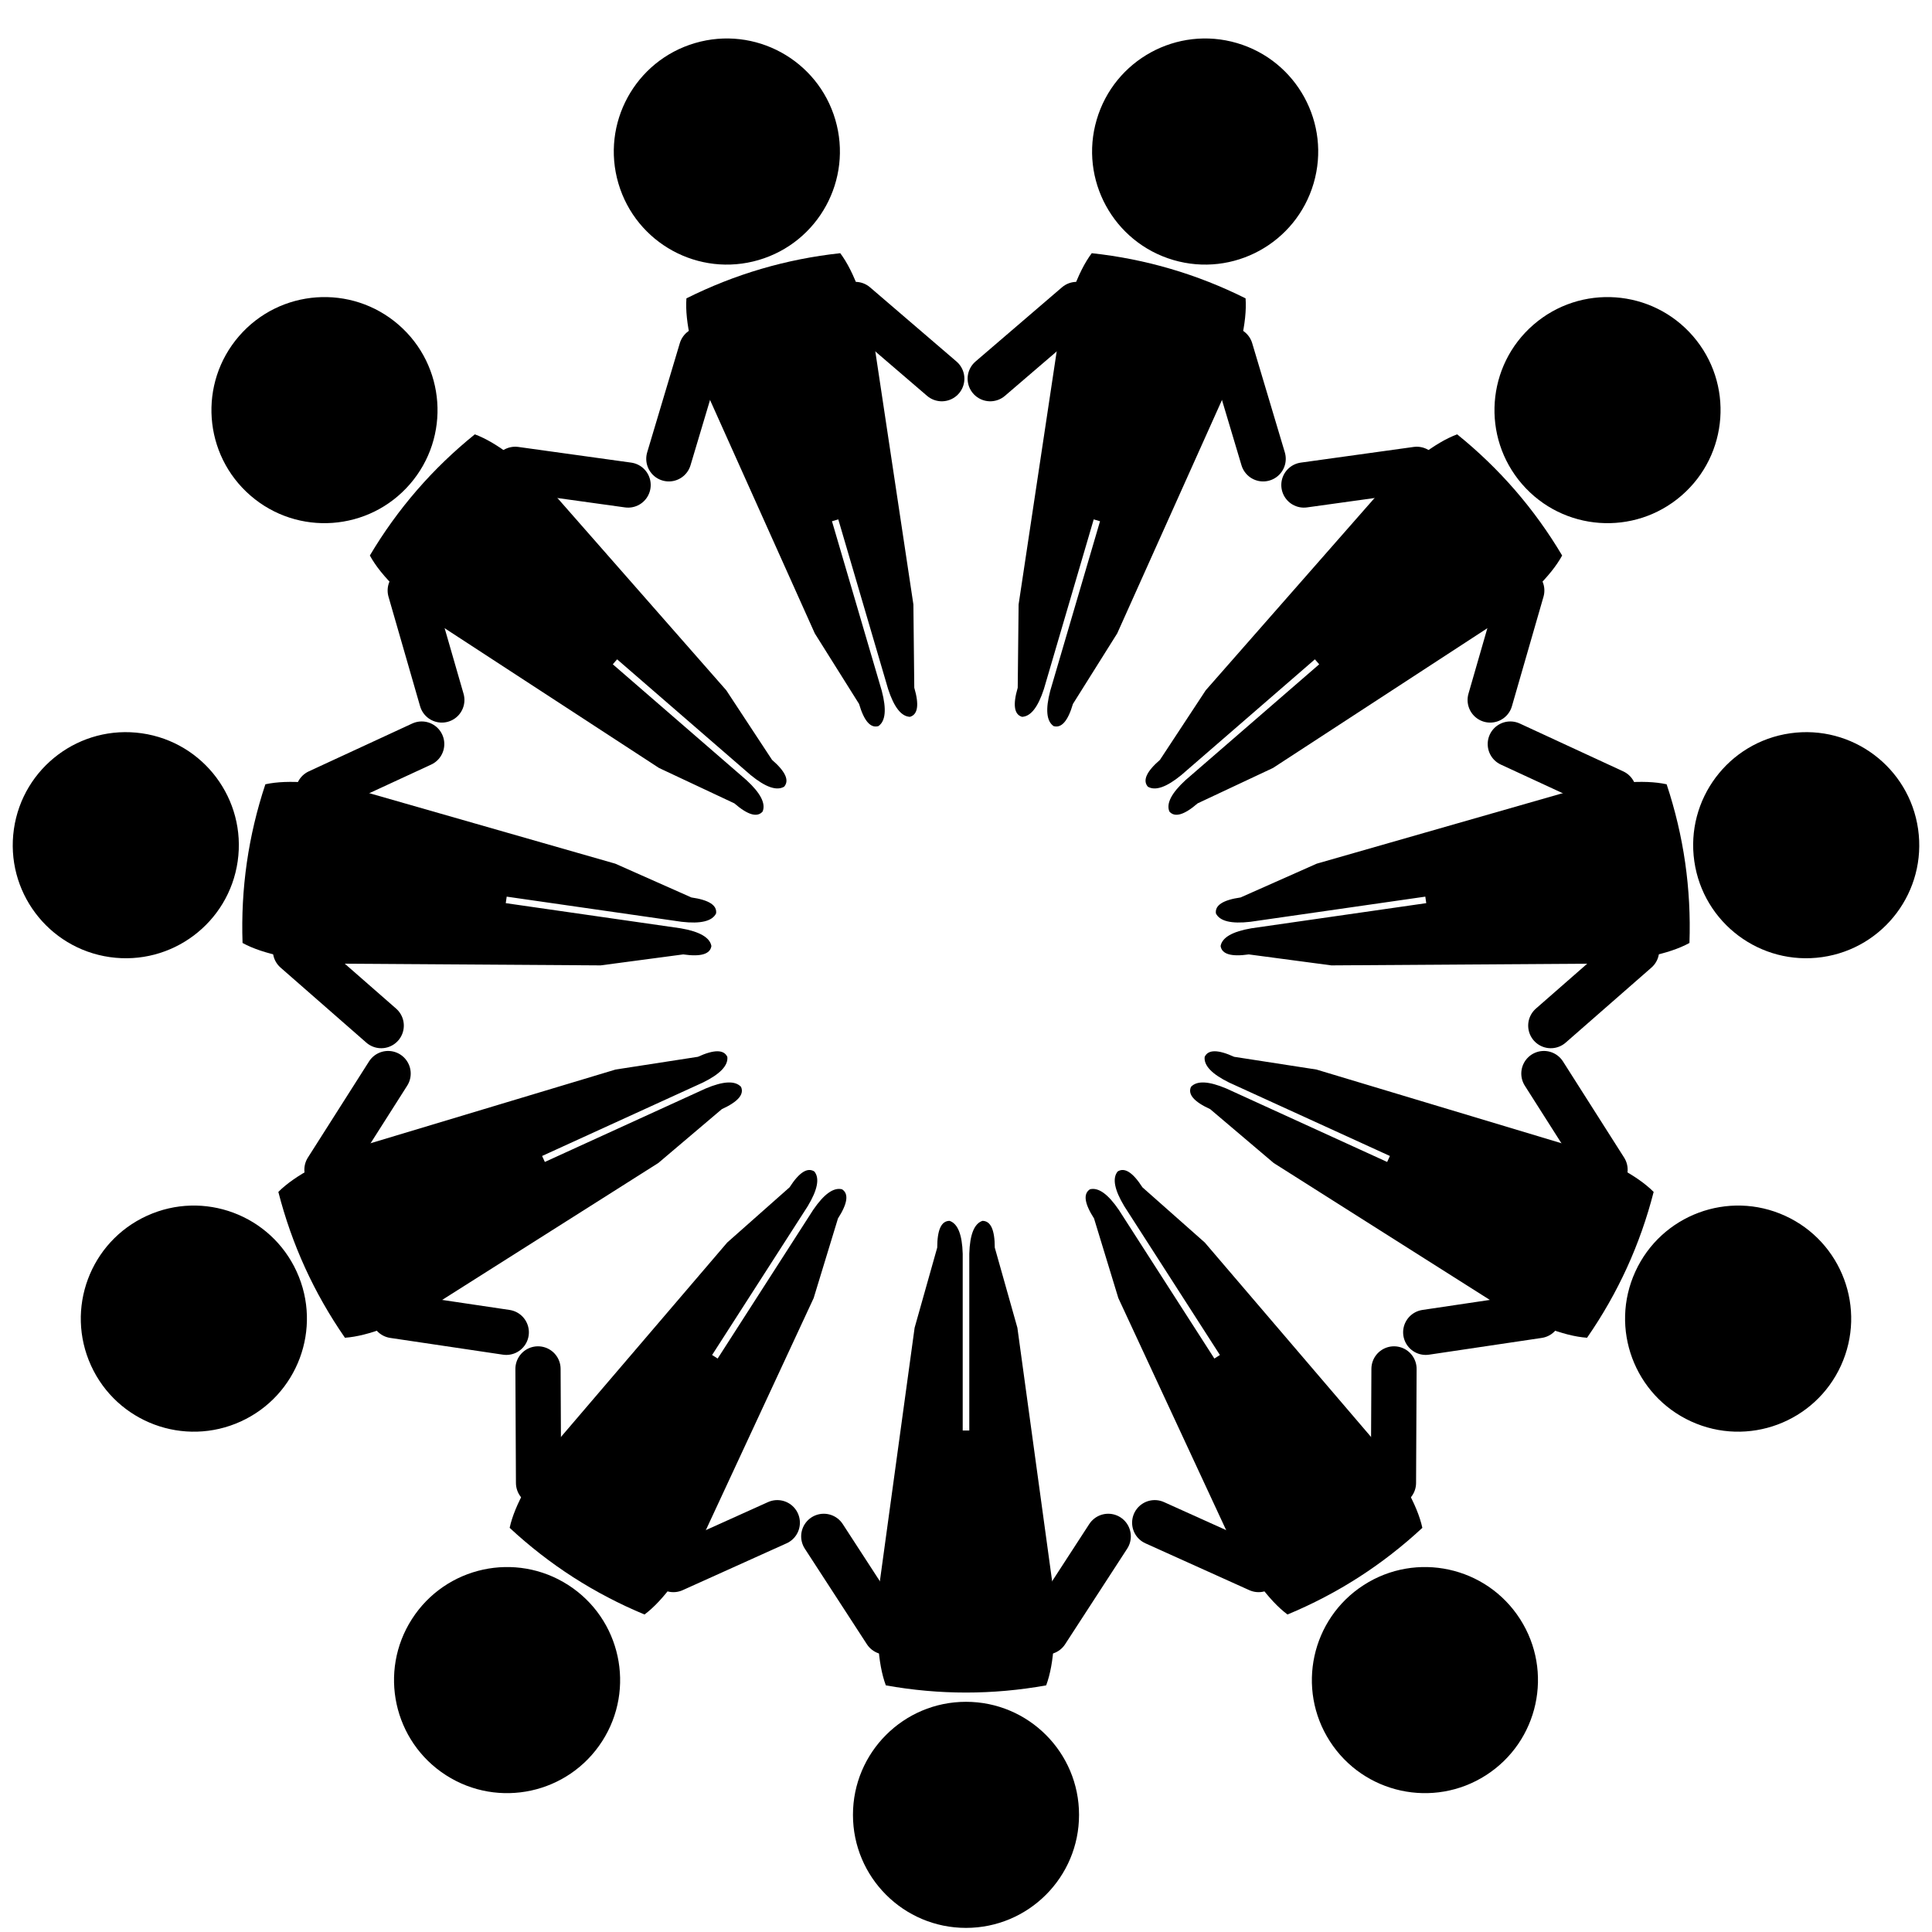
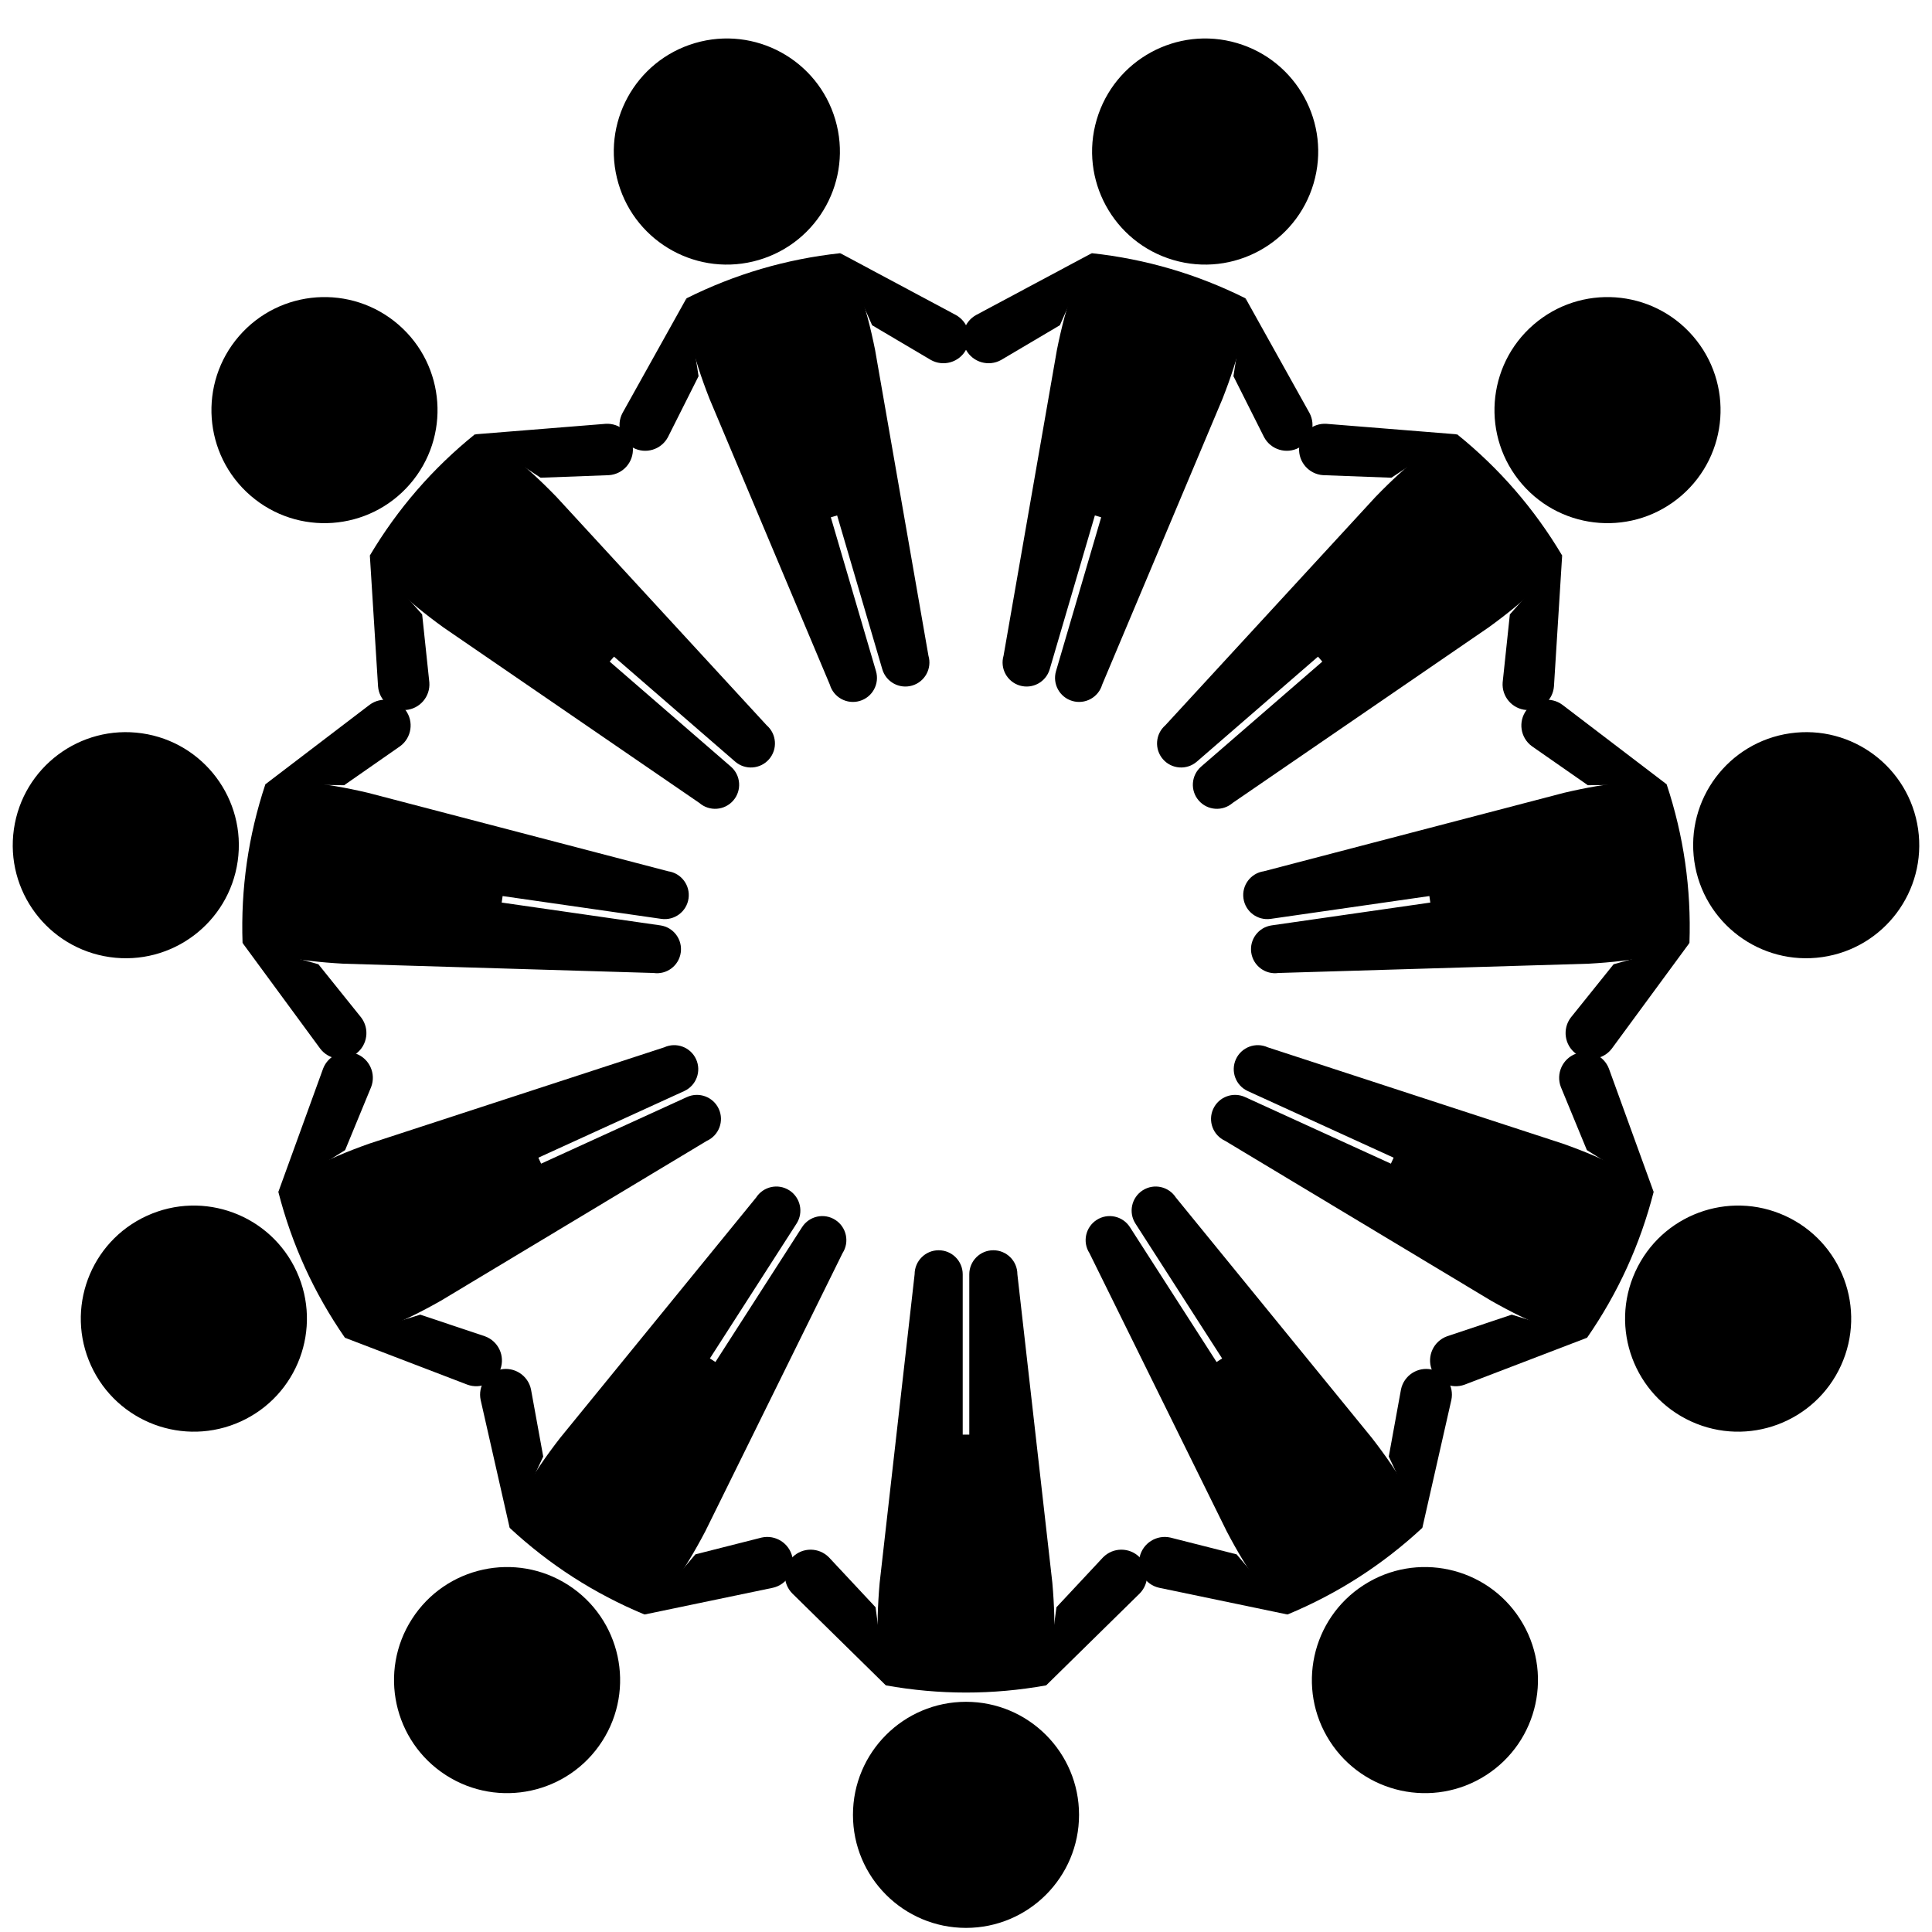
<svg xmlns="http://www.w3.org/2000/svg" viewBox="0 0 420 420" style="color:#000000">
  <defs />
  <g transform="scale(0.446809)">
    <g transform="translate(470 470)">
      <g transform="rotate(0)">
        <circle cx="0" cy="413" r="55" fill="#000000" />
-         <path d="M 1.6 226 L 1.6 140 Q 2 126 8 124 Q 14 124 14 137 L 25 176 L 42 300 Q 45 334 39 350 Q 0 357 -39 350 Q -45 334 -42 300 L -25 176 L -14 137 Q -14 124 -8 124 Q -2 126 -1.6 140 L -1.6 226 Z" fill="#000000" />
-         <path d="M 39 324 L 69.2 277.5" stroke="#000000" stroke-width="22" stroke-linecap="round" fill="none" />
-         <path d="M -39 324 L -69.2 277.5" stroke="#000000" stroke-width="22" stroke-linecap="round" fill="none" />
+         <path d="M 1.6 228 L 1.6 150 A 11.7 11.7 0 0 1 25 150 L 42 300 Q 45 334 39 350 Q 0 357 -39 350 Q -45 334 -42 300 L -25 150 A 11.7 11.7 0 0 1 -1.6 150 L -1.6 228 Z" fill="#000000" />
+         <path d="M 39.0 350.0 L 84.5 305.3 A 12.5 12.5 0 0 0 66.7 287.7 L 44.0 312.0 Z" fill="#000000" />
+         <path d="M -39.0 350.0 L -84.5 305.3 A 12.5 12.5 0 0 1 -66.7 287.7 L -44.0 312.0 Z" fill="#000000" />
      </g>
      <g transform="rotate(-32.7273)">
        <circle cx="0" cy="413" r="55" fill="#000000" />
-         <path d="M 1.6 226 L 1.6 140 Q 2 126 8 124 Q 14 124 14 137 L 25 176 L 42 300 Q 45 334 39 350 Q 0 357 -39 350 Q -45 334 -42 300 L -25 176 L -14 137 Q -14 124 -8 124 Q -2 126 -1.6 140 L -1.6 226 Z" fill="#000000" />
-         <path d="M 39 324 L 69.2 277.5" stroke="#000000" stroke-width="22" stroke-linecap="round" fill="none" />
-         <path d="M -39 324 L -69.2 277.5" stroke="#000000" stroke-width="22" stroke-linecap="round" fill="none" />
+         <path d="M 1.6 228 L 1.6 150 A 11.7 11.7 0 0 1 25 150 L 42 300 Q 45 334 39 350 Q 0 357 -39 350 Q -45 334 -42 300 L -25 150 A 11.7 11.7 0 0 1 -1.6 150 L -1.6 228 Z" fill="#000000" />
+         <path d="M 39.0 350.0 L 84.5 305.3 A 12.5 12.5 0 0 0 66.7 287.7 L 44.0 312.0 Z" fill="#000000" />
+         <path d="M -39.0 350.0 L -84.5 305.3 A 12.5 12.5 0 0 1 -66.7 287.7 L -44.0 312.0 Z" fill="#000000" />
      </g>
      <g transform="rotate(-65.4545)">
        <circle cx="0" cy="413" r="55" fill="#000000" />
-         <path d="M 1.6 226 L 1.6 140 Q 2 126 8 124 Q 14 124 14 137 L 25 176 L 42 300 Q 45 334 39 350 Q 0 357 -39 350 Q -45 334 -42 300 L -25 176 L -14 137 Q -14 124 -8 124 Q -2 126 -1.6 140 L -1.6 226 Z" fill="#000000" />
-         <path d="M 39 324 L 69.2 277.5" stroke="#000000" stroke-width="22" stroke-linecap="round" fill="none" />
-         <path d="M -39 324 L -69.2 277.5" stroke="#000000" stroke-width="22" stroke-linecap="round" fill="none" />
+         <path d="M 1.6 228 L 1.6 150 A 11.7 11.7 0 0 1 25 150 L 42 300 Q 45 334 39 350 Q 0 357 -39 350 Q -45 334 -42 300 L -25 150 A 11.7 11.7 0 0 1 -1.6 150 L -1.6 228 Z" fill="#000000" />
+         <path d="M 39.0 350.0 L 84.5 305.3 A 12.5 12.5 0 0 0 66.7 287.7 L 44.0 312.0 Z" fill="#000000" />
+         <path d="M -39.0 350.0 L -84.5 305.3 A 12.5 12.5 0 0 1 -66.7 287.7 L -44.0 312.0 Z" fill="#000000" />
      </g>
      <g transform="rotate(-98.1818)">
        <circle cx="0" cy="413" r="55" fill="#000000" />
-         <path d="M 1.6 226 L 1.6 140 Q 2 126 8 124 Q 14 124 14 137 L 25 176 L 42 300 Q 45 334 39 350 Q 0 357 -39 350 Q -45 334 -42 300 L -25 176 L -14 137 Q -14 124 -8 124 Q -2 126 -1.6 140 L -1.6 226 Z" fill="#000000" />
-         <path d="M 39 324 L 69.2 277.5" stroke="#000000" stroke-width="22" stroke-linecap="round" fill="none" />
-         <path d="M -39 324 L -69.2 277.5" stroke="#000000" stroke-width="22" stroke-linecap="round" fill="none" />
+         <path d="M 1.6 228 L 1.6 150 A 11.7 11.7 0 0 1 25 150 L 42 300 Q 45 334 39 350 Q 0 357 -39 350 Q -45 334 -42 300 L -25 150 A 11.7 11.7 0 0 1 -1.6 150 L -1.6 228 Z" fill="#000000" />
+         <path d="M 39.0 350.0 L 84.5 305.3 A 12.5 12.5 0 0 0 66.7 287.7 L 44.0 312.0 Z" fill="#000000" />
+         <path d="M -39.0 350.0 L -84.5 305.3 A 12.5 12.5 0 0 1 -66.7 287.7 L -44.0 312.0 Z" fill="#000000" />
      </g>
      <g transform="rotate(-130.9091)">
        <circle cx="0" cy="413" r="55" fill="#000000" />
-         <path d="M 1.6 226 L 1.6 140 Q 2 126 8 124 Q 14 124 14 137 L 25 176 L 42 300 Q 45 334 39 350 Q 0 357 -39 350 Q -45 334 -42 300 L -25 176 L -14 137 Q -14 124 -8 124 Q -2 126 -1.6 140 L -1.6 226 Z" fill="#000000" />
-         <path d="M 39 324 L 69.2 277.5" stroke="#000000" stroke-width="22" stroke-linecap="round" fill="none" />
-         <path d="M -39 324 L -69.2 277.5" stroke="#000000" stroke-width="22" stroke-linecap="round" fill="none" />
+         <path d="M 1.6 228 L 1.6 150 A 11.7 11.7 0 0 1 25 150 L 42 300 Q 45 334 39 350 Q 0 357 -39 350 Q -45 334 -42 300 L -25 150 A 11.7 11.7 0 0 1 -1.6 150 L -1.6 228 Z" fill="#000000" />
+         <path d="M 39.0 350.0 L 84.5 305.3 A 12.5 12.5 0 0 0 66.7 287.7 L 44.0 312.0 Z" fill="#000000" />
+         <path d="M -39.0 350.0 L -84.5 305.3 A 12.5 12.5 0 0 1 -66.7 287.7 L -44.0 312.0 Z" fill="#000000" />
      </g>
      <g transform="rotate(-163.6364)">
        <circle cx="0" cy="413" r="55" fill="#000000" />
-         <path d="M 1.6 226 L 1.6 140 Q 2 126 8 124 Q 14 124 14 137 L 25 176 L 42 300 Q 45 334 39 350 Q 0 357 -39 350 Q -45 334 -42 300 L -25 176 L -14 137 Q -14 124 -8 124 Q -2 126 -1.6 140 L -1.6 226 Z" fill="#000000" />
-         <path d="M 39 324 L 69.2 277.5" stroke="#000000" stroke-width="22" stroke-linecap="round" fill="none" />
-         <path d="M -39 324 L -69.2 277.5" stroke="#000000" stroke-width="22" stroke-linecap="round" fill="none" />
+         <path d="M 1.6 228 L 1.6 150 A 11.7 11.7 0 0 1 25 150 L 42 300 Q 45 334 39 350 Q 0 357 -39 350 Q -45 334 -42 300 L -25 150 A 11.7 11.7 0 0 1 -1.6 150 L -1.6 228 Z" fill="#000000" />
+         <path d="M 39.0 350.0 L 84.5 305.3 A 12.5 12.5 0 0 0 66.7 287.7 L 44.0 312.0 Z" fill="#000000" />
+         <path d="M -39.0 350.0 L -84.5 305.3 A 12.5 12.5 0 0 1 -66.7 287.7 L -44.0 312.0 Z" fill="#000000" />
      </g>
      <g transform="rotate(-196.3636)">
        <circle cx="0" cy="413" r="55" fill="#000000" />
-         <path d="M 1.6 226 L 1.6 140 Q 2 126 8 124 Q 14 124 14 137 L 25 176 L 42 300 Q 45 334 39 350 Q 0 357 -39 350 Q -45 334 -42 300 L -25 176 L -14 137 Q -14 124 -8 124 Q -2 126 -1.6 140 L -1.6 226 Z" fill="#000000" />
-         <path d="M 39 324 L 69.2 277.5" stroke="#000000" stroke-width="22" stroke-linecap="round" fill="none" />
-         <path d="M -39 324 L -69.2 277.5" stroke="#000000" stroke-width="22" stroke-linecap="round" fill="none" />
+         <path d="M 1.6 228 L 1.6 150 A 11.7 11.7 0 0 1 25 150 L 42 300 Q 45 334 39 350 Q 0 357 -39 350 Q -45 334 -42 300 L -25 150 A 11.7 11.7 0 0 1 -1.6 150 L -1.6 228 Z" fill="#000000" />
+         <path d="M 39.0 350.0 L 84.5 305.3 A 12.5 12.5 0 0 0 66.7 287.7 L 44.0 312.0 Z" fill="#000000" />
+         <path d="M -39.0 350.0 L -84.5 305.3 A 12.5 12.5 0 0 1 -66.7 287.7 L -44.0 312.0 Z" fill="#000000" />
      </g>
      <g transform="rotate(-229.0909)">
        <circle cx="0" cy="413" r="55" fill="#000000" />
-         <path d="M 1.6 226 L 1.6 140 Q 2 126 8 124 Q 14 124 14 137 L 25 176 L 42 300 Q 45 334 39 350 Q 0 357 -39 350 Q -45 334 -42 300 L -25 176 L -14 137 Q -14 124 -8 124 Q -2 126 -1.6 140 L -1.6 226 Z" fill="#000000" />
-         <path d="M 39 324 L 69.2 277.5" stroke="#000000" stroke-width="22" stroke-linecap="round" fill="none" />
-         <path d="M -39 324 L -69.2 277.5" stroke="#000000" stroke-width="22" stroke-linecap="round" fill="none" />
+         <path d="M 1.6 228 L 1.6 150 A 11.7 11.7 0 0 1 25 150 L 42 300 Q 45 334 39 350 Q 0 357 -39 350 Q -45 334 -42 300 L -25 150 A 11.7 11.7 0 0 1 -1.6 150 L -1.6 228 Z" fill="#000000" />
+         <path d="M 39.0 350.0 L 84.5 305.3 A 12.5 12.5 0 0 0 66.7 287.7 L 44.0 312.0 Z" fill="#000000" />
+         <path d="M -39.0 350.0 L -84.5 305.3 A 12.5 12.5 0 0 1 -66.7 287.7 L -44.0 312.0 Z" fill="#000000" />
      </g>
      <g transform="rotate(-261.8182)">
        <circle cx="0" cy="413" r="55" fill="#000000" />
-         <path d="M 1.6 226 L 1.6 140 Q 2 126 8 124 Q 14 124 14 137 L 25 176 L 42 300 Q 45 334 39 350 Q 0 357 -39 350 Q -45 334 -42 300 L -25 176 L -14 137 Q -14 124 -8 124 Q -2 126 -1.6 140 L -1.6 226 Z" fill="#000000" />
-         <path d="M 39 324 L 69.2 277.5" stroke="#000000" stroke-width="22" stroke-linecap="round" fill="none" />
-         <path d="M -39 324 L -69.2 277.5" stroke="#000000" stroke-width="22" stroke-linecap="round" fill="none" />
+         <path d="M 1.6 228 L 1.6 150 A 11.7 11.7 0 0 1 25 150 L 42 300 Q 45 334 39 350 Q 0 357 -39 350 Q -45 334 -42 300 L -25 150 A 11.7 11.7 0 0 1 -1.6 150 L -1.6 228 Z" fill="#000000" />
+         <path d="M 39.0 350.0 L 84.5 305.3 A 12.5 12.5 0 0 0 66.7 287.7 L 44.0 312.0 Z" fill="#000000" />
+         <path d="M -39.0 350.0 L -84.5 305.3 A 12.5 12.5 0 0 1 -66.7 287.7 L -44.0 312.0 Z" fill="#000000" />
      </g>
      <g transform="rotate(-294.5455)">
        <circle cx="0" cy="413" r="55" fill="#000000" />
-         <path d="M 1.6 226 L 1.6 140 Q 2 126 8 124 Q 14 124 14 137 L 25 176 L 42 300 Q 45 334 39 350 Q 0 357 -39 350 Q -45 334 -42 300 L -25 176 L -14 137 Q -14 124 -8 124 Q -2 126 -1.6 140 L -1.6 226 Z" fill="#000000" />
-         <path d="M 39 324 L 69.2 277.5" stroke="#000000" stroke-width="22" stroke-linecap="round" fill="none" />
-         <path d="M -39 324 L -69.2 277.5" stroke="#000000" stroke-width="22" stroke-linecap="round" fill="none" />
+         <path d="M 1.6 228 L 1.6 150 A 11.7 11.7 0 0 1 25 150 L 42 300 Q 45 334 39 350 Q 0 357 -39 350 Q -45 334 -42 300 L -25 150 A 11.7 11.7 0 0 1 -1.6 150 L -1.6 228 Z" fill="#000000" />
+         <path d="M 39.0 350.0 L 84.5 305.3 A 12.5 12.5 0 0 0 66.7 287.7 L 44.0 312.0 Z" fill="#000000" />
+         <path d="M -39.0 350.0 L -84.5 305.3 A 12.5 12.5 0 0 1 -66.7 287.7 L -44.0 312.0 Z" fill="#000000" />
      </g>
      <g transform="rotate(-327.2727)">
        <circle cx="0" cy="413" r="55" fill="#000000" />
-         <path d="M 1.6 226 L 1.6 140 Q 2 126 8 124 Q 14 124 14 137 L 25 176 L 42 300 Q 45 334 39 350 Q 0 357 -39 350 Q -45 334 -42 300 L -25 176 L -14 137 Q -14 124 -8 124 Q -2 126 -1.6 140 L -1.6 226 Z" fill="#000000" />
-         <path d="M 39 324 L 69.2 277.5" stroke="#000000" stroke-width="22" stroke-linecap="round" fill="none" />
-         <path d="M -39 324 L -69.2 277.5" stroke="#000000" stroke-width="22" stroke-linecap="round" fill="none" />
+         <path d="M 1.6 228 L 1.6 150 A 11.7 11.7 0 0 1 25 150 L 42 300 Q 45 334 39 350 Q 0 357 -39 350 Q -45 334 -42 300 L -25 150 A 11.7 11.7 0 0 1 -1.6 150 L -1.6 228 Z" fill="#000000" />
+         <path d="M 39.0 350.0 L 84.5 305.3 A 12.5 12.5 0 0 0 66.7 287.7 L 44.0 312.0 Z" fill="#000000" />
+         <path d="M -39.0 350.0 L -84.5 305.3 A 12.5 12.5 0 0 1 -66.7 287.7 L -44.0 312.0 Z" fill="#000000" />
      </g>
    </g>
  </g>
</svg>
